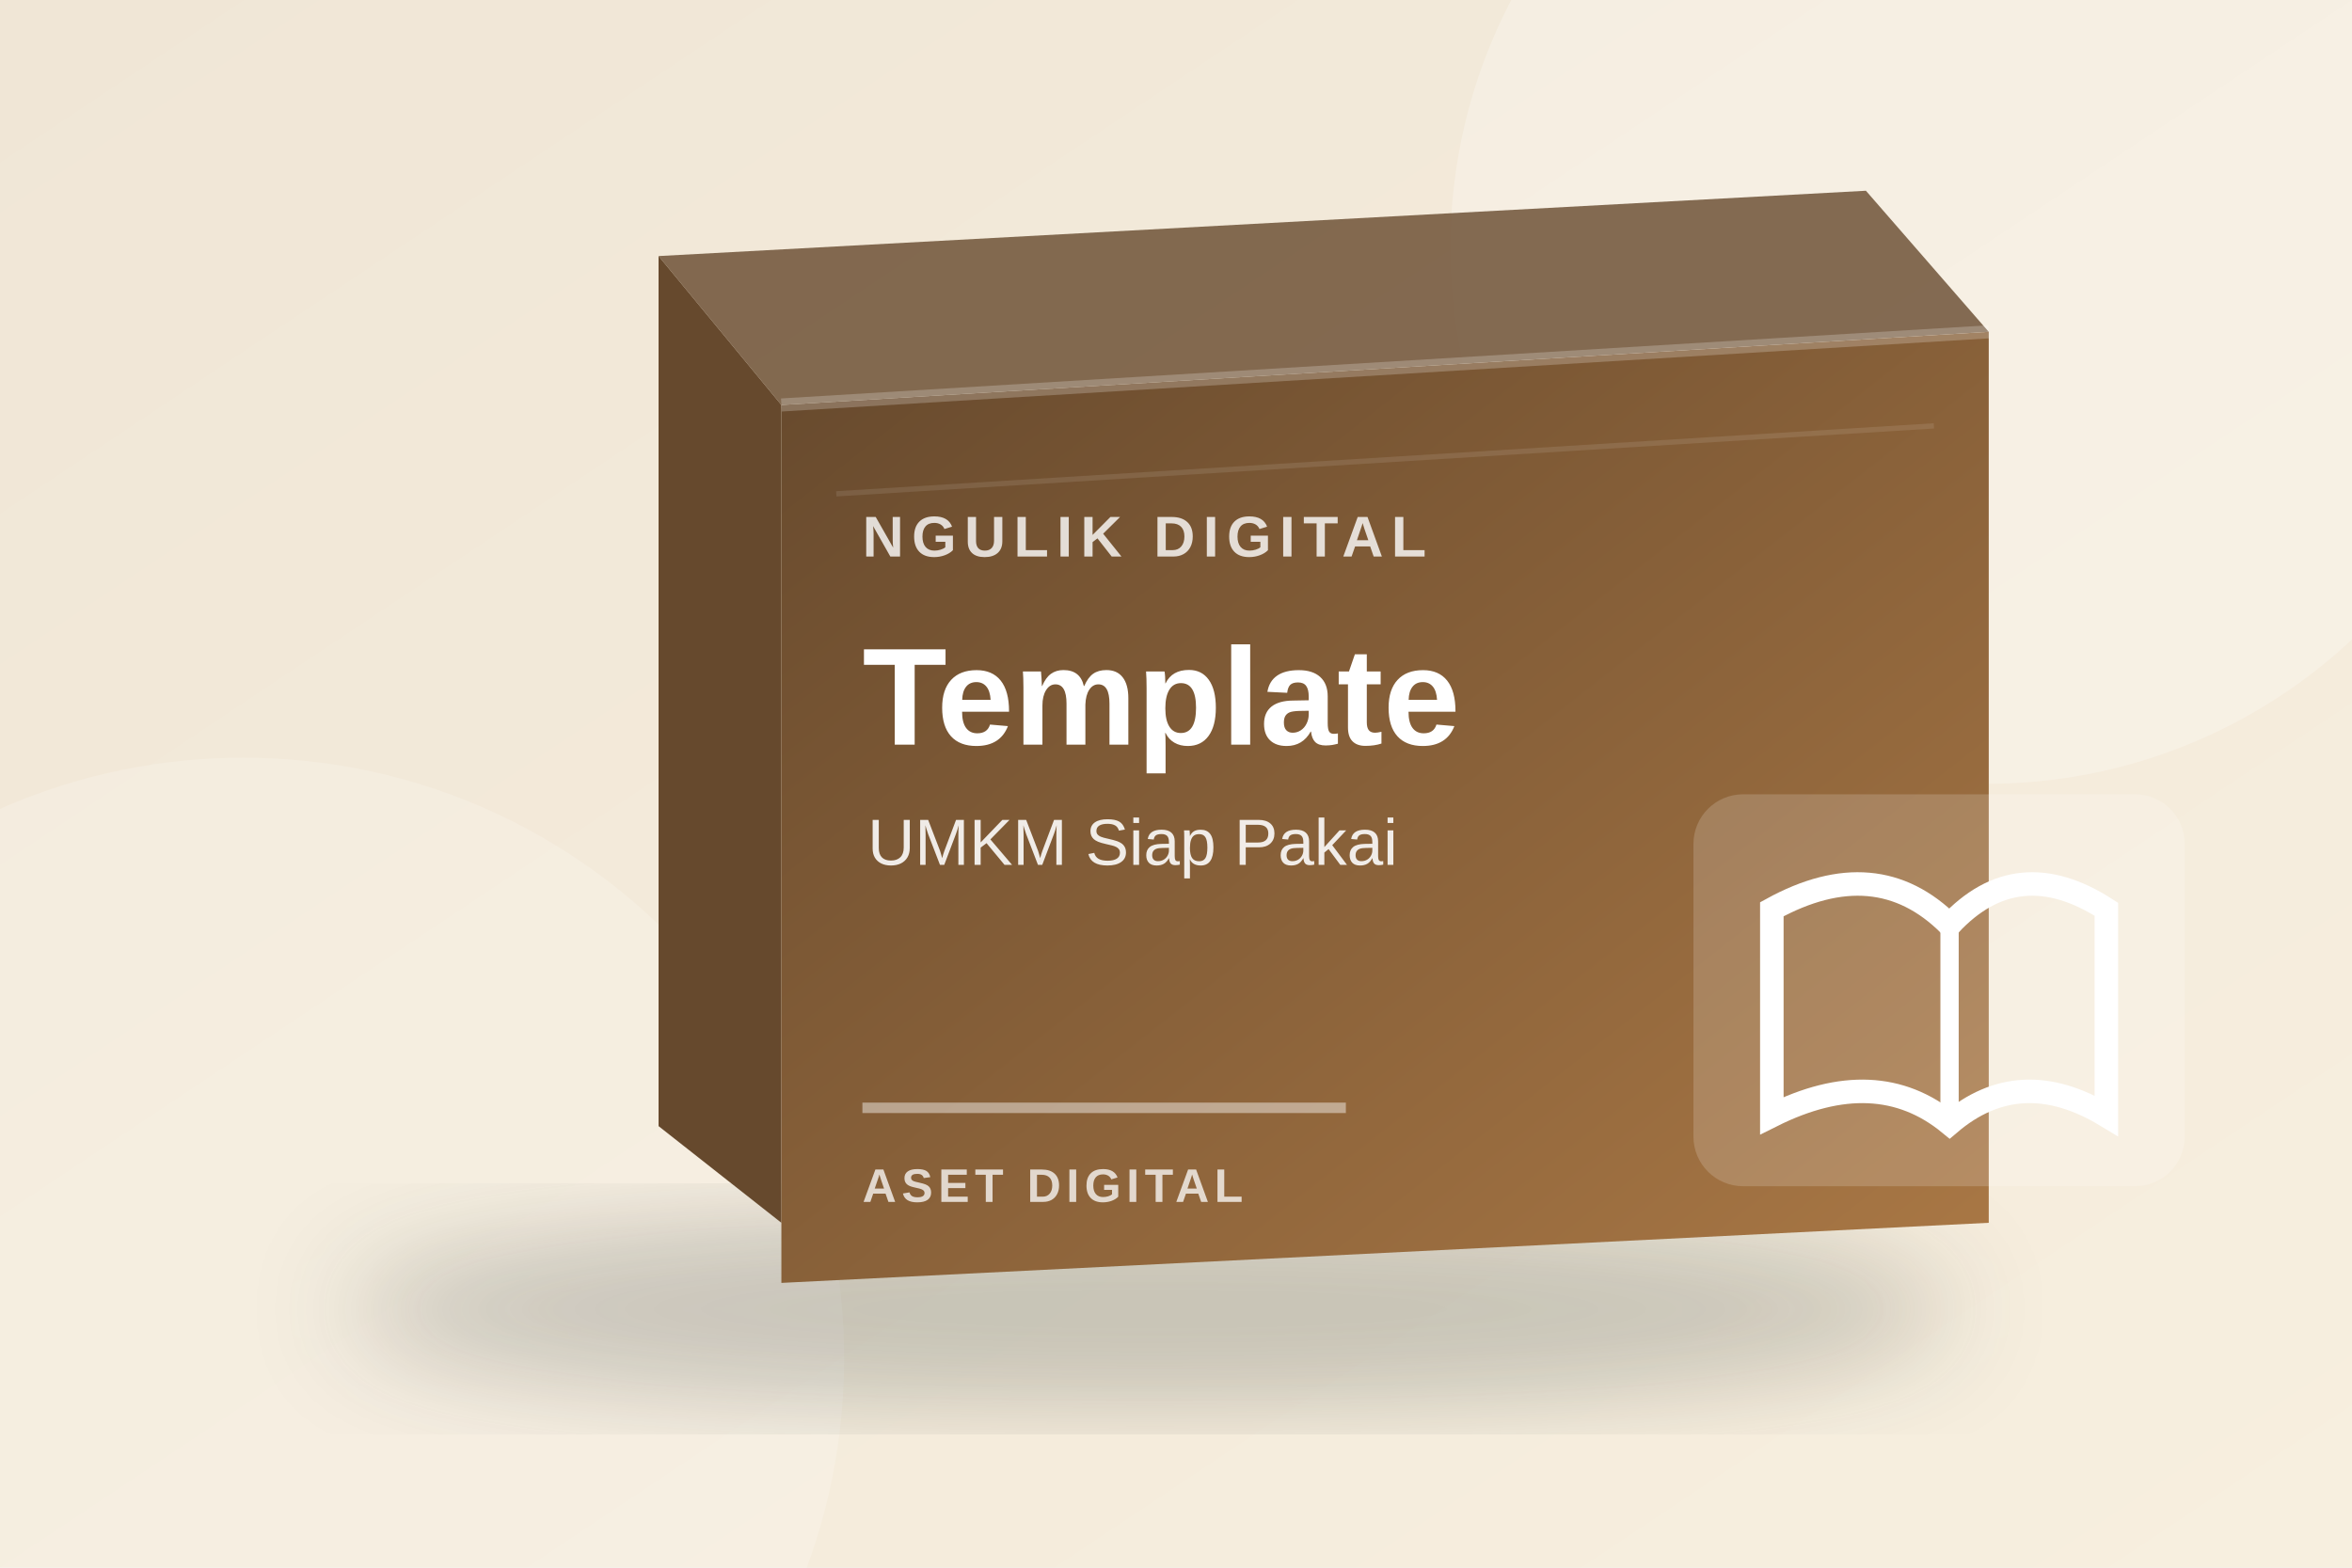
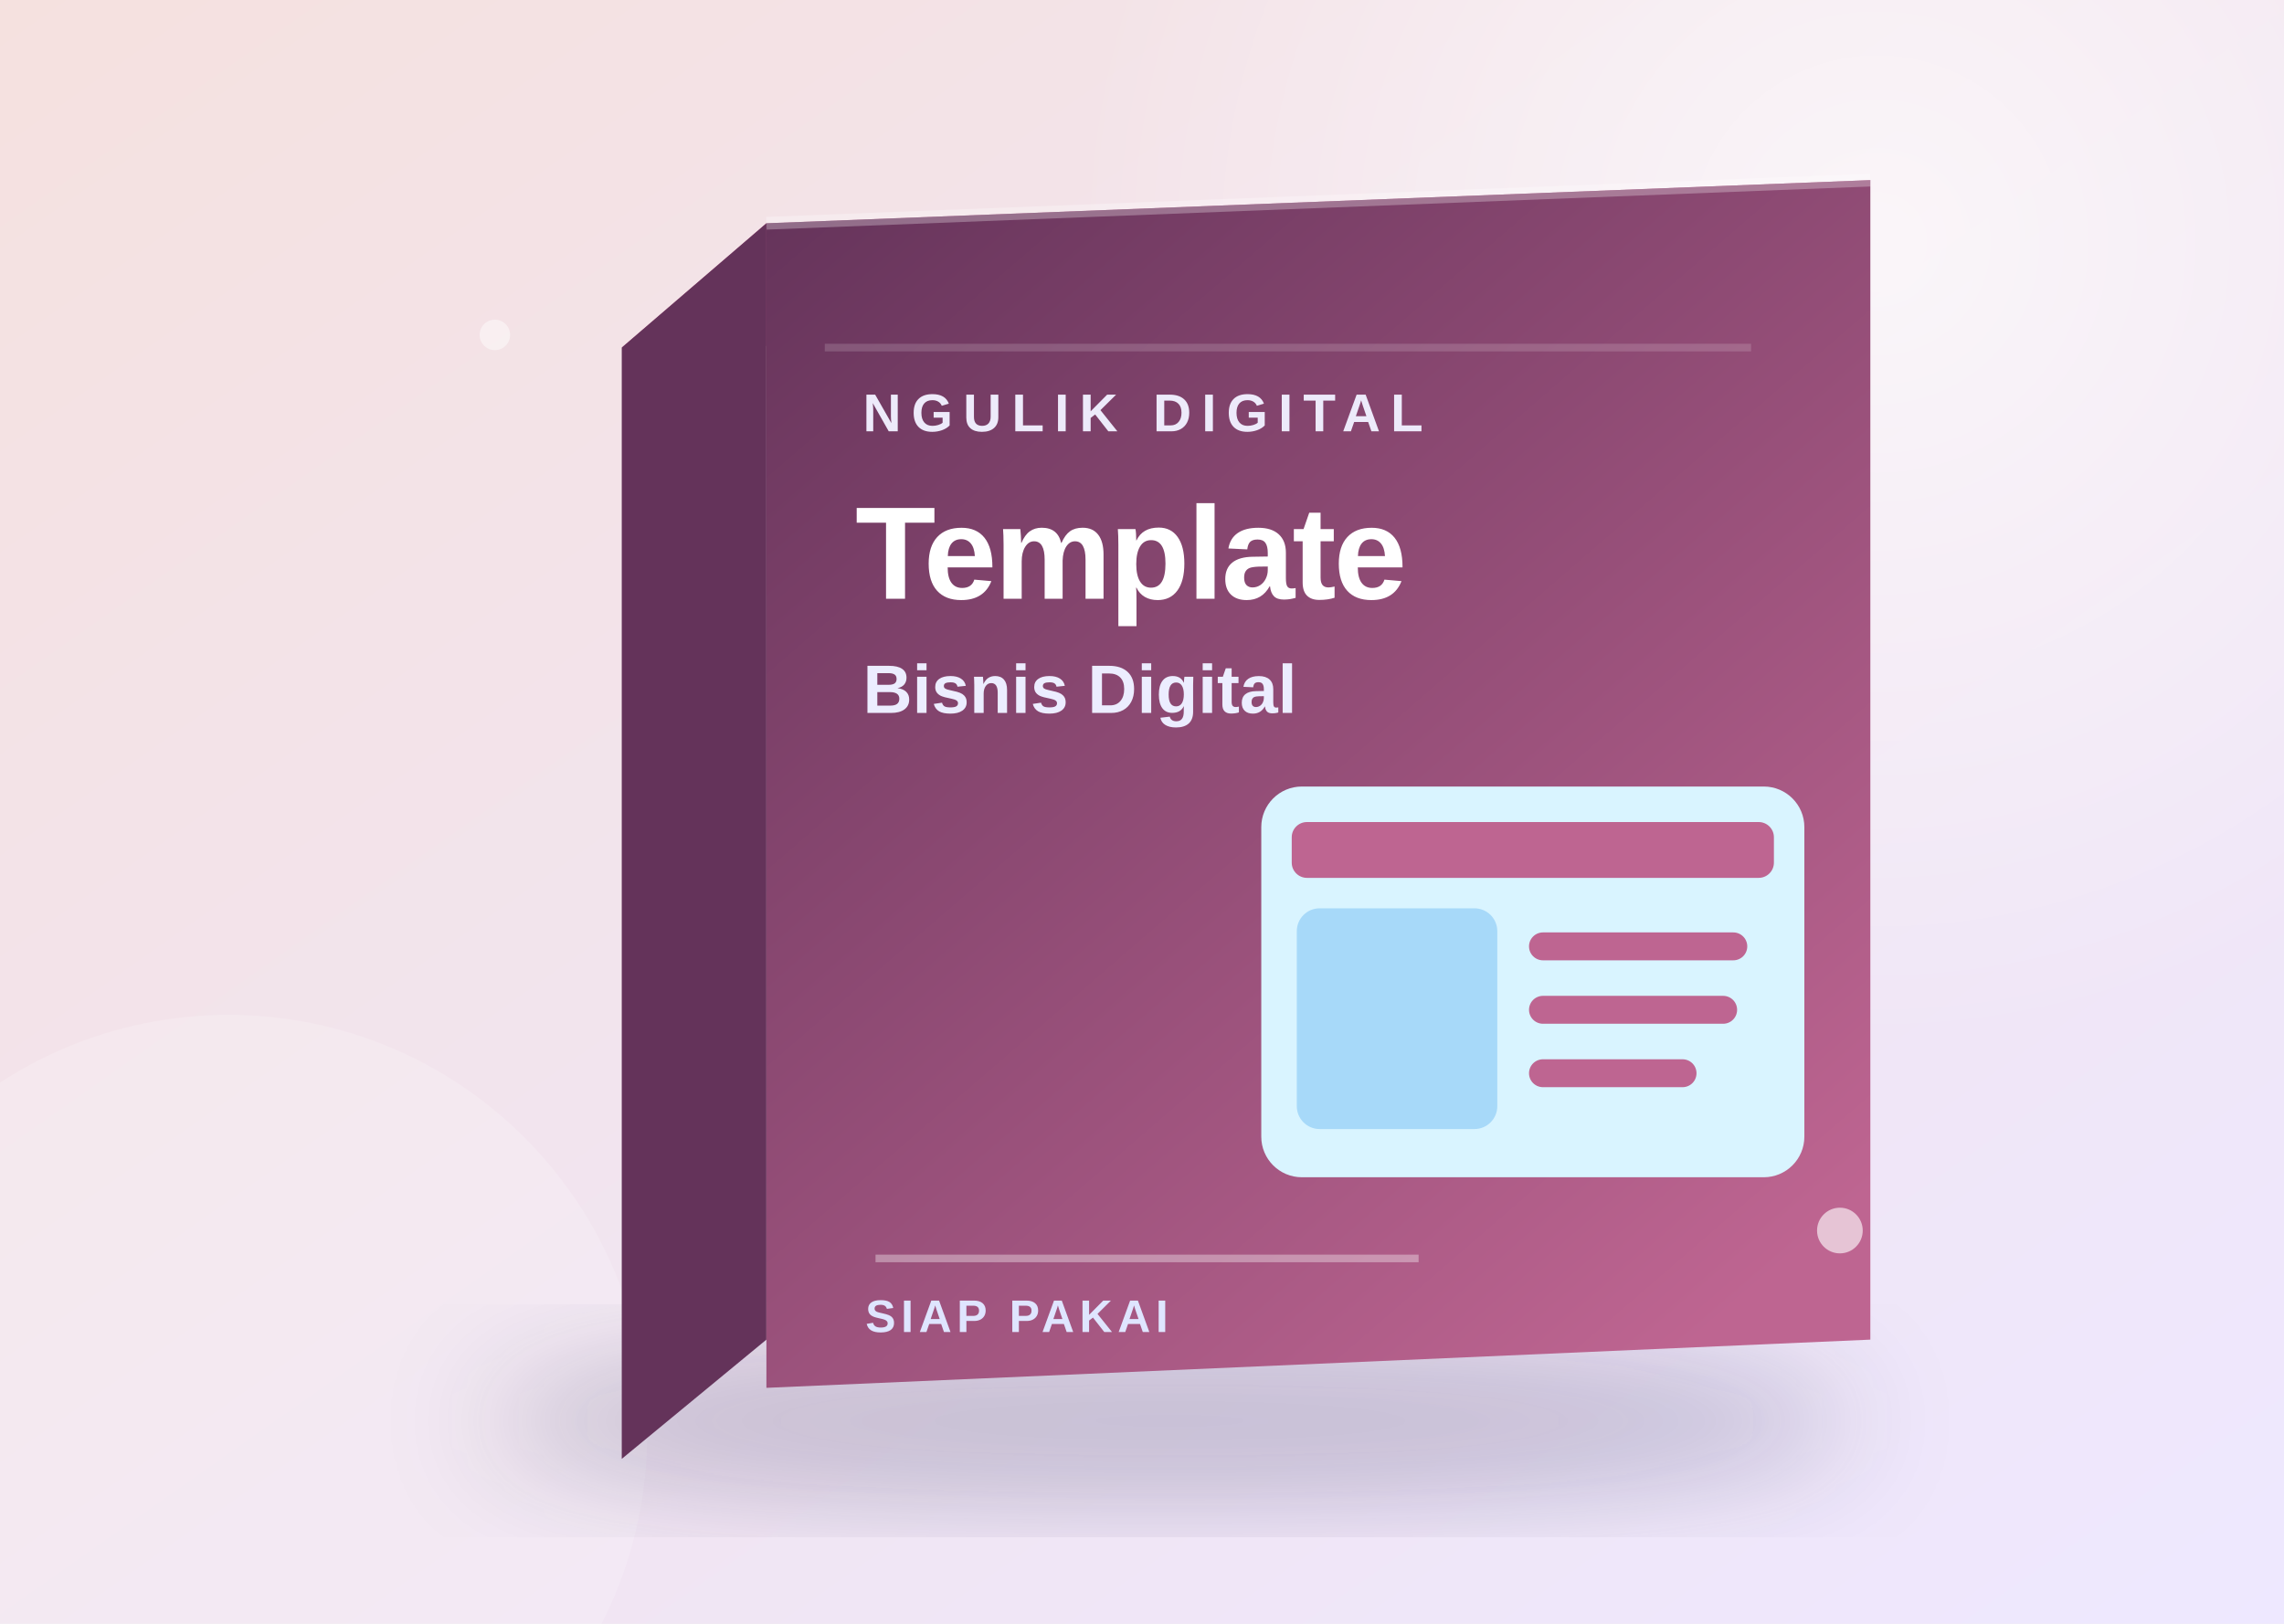
- <svg xmlns="http://www.w3.org/2000/svg" viewBox="0 0 900 600" role="img" aria-label="Ilustrasi Template">
+ <svg xmlns="http://www.w3.org/2000/svg" viewBox="0 0 900 640" aria-label="Template - Bisnis Digital" role="img">
  <defs>
-     <linearGradient id="bg" x2="1" y2="1">
-       <stop stop-color="#f0e6d6" />
-       <stop offset="1" stop-color="#f7efdf" />
+     <linearGradient id="bg" x1="0" x2="1" y2="1">
+       <stop stop-color="#f5e1df" />
+       <stop offset="1" stop-color="#eee8ff" />
    </linearGradient>
-     <linearGradient id="cover" x2="1" y2="1">
-       <stop stop-color="#66492d" />
-       <stop offset="1" stop-color="#aa7845" />
+     <linearGradient id="box" x1="0" y1="0" x2=".8" y2="1">
+       <stop stop-color="#64335a" />
+       <stop offset="1" stop-color="#be6591" />
    </linearGradient>
-     <filter id="s">
-       <feGaussianBlur stdDeviation="20" />
+     <radialGradient id="glow">
+       <stop stop-color="#fff" stop-opacity=".65" />
+       <stop offset="1" stop-color="#fff" stop-opacity="0" />
+     </radialGradient>
+     <filter id="shadow">
+       <feGaussianBlur stdDeviation="22" />
    </filter>
  </defs>
-   <rect width="900" height="600" fill="url(#bg)" />
-   <circle cx="760" cy="95" r="205" fill="#ffffff" opacity=".24" />
-   <circle cx="93" cy="520" r="230" fill="#ffffff" opacity=".17" />
-   <ellipse cx="440" cy="501" rx="308" ry="40" fill="#28312e" opacity=".22" filter="url(#s)" />
-   <g transform="translate(140 70)">
-     <path d="M112 28 L574 3 L621 57 L159 85Z" fill="#66492d" opacity=".8" />
-     <path d="M112 28 L159 85 V398 L112 361Z" fill="#66492d" />
-     <path d="M159 85 L621 57 V398 L159 421Z" fill="url(#cover)" />
-     <path d="M159 85 L621 57" fill="none" stroke="#fff" stroke-opacity=".22" stroke-width="5" />
-     <path d="M180 119 L600 93" stroke="#fff" stroke-opacity=".1" stroke-width="2" />
-     <text x="190" y="143" font-size="22" fill="#fff" opacity=".8" font-family="Arial,sans-serif" font-weight="700" letter-spacing="3">NGULIK DIGITAL</text>
-     <text x="190" y="215" font-size="53" fill="#fff" font-family="Arial,sans-serif" font-weight="800">Template</text>
-     <text x="192" y="261" font-size="25" fill="#fff" opacity=".88" font-family="Arial,sans-serif" font-weight="500">UMKM Siap Pakai</text>
-     <path d="M190 354 H375" stroke="#fff" stroke-opacity=".44" stroke-width="4" />
-     <text x="190" y="390" font-size="18" fill="#fff" opacity=".75" font-family="Arial,sans-serif" font-weight="700" letter-spacing="2">ASET DIGITAL</text>
-     <g transform="translate(508 234)">
-       <rect width="188" height="150" rx="19" fill="#ffffff" opacity=".17" />
-       <path d="M30 44 Q70 22 98 50 Q124 22 158 44 V123 Q125 103 98 126 Q70 103 30 123Z" fill="none" stroke="white" stroke-width="9" />
-       <path d="M98 50 V126" stroke="white" stroke-width="7" />
-     </g>
+   <rect width="900" height="640" fill="url(#bg)" />
+   <circle cx="740" cy="95" r="320" fill="url(#glow)" />
+   <circle cx="90" cy="565" r="165" fill="#fff" opacity=".17" />
+   <ellipse cx="461" cy="560" rx="270" ry="38" fill="#202052" opacity=".20" filter="url(#shadow)" />
+   <g transform="translate(125 70)">
+     <path d="M120 67L177 18L612 1L565 62Z" fill="#be6591" />
+     <path d="M120 67L177 18V458L120 505Z" fill="#64335a" />
+     <path d="M177 18L612 1V458L177 477Z" fill="url(#box)" />
+     <path d="M177 18L612 1" fill="none" stroke="#fff" stroke-opacity=".28" stroke-width="5" />
+     <path d="M200 67H565" fill="none" stroke="#fff" stroke-opacity=".16" stroke-width="3" />
+     <text x="215" y="100" font-family="Arial,sans-serif" font-size="21" font-weight="700" letter-spacing="4" fill="#edeafa">NGULIK DIGITAL</text>
+     <text x="212" y="166" font-family="Arial,sans-serif" font-size="52" font-weight="800" letter-spacing="-1" fill="#fff">Template</text>
+     <text x="215" y="211" font-family="Arial,sans-serif" font-size="27" font-weight="600" fill="#ecedff">Bisnis Digital</text>
+     <path d="M220 426H434" stroke="#fff" stroke-opacity=".35" stroke-width="3" />
+     <text x="216" y="455" font-family="Arial,sans-serif" font-size="18" font-weight="700" letter-spacing="2" fill="#dfe5ff">SIAP PAKAI</text>
+     <rect x="372" y="240" width="214" height="154" rx="16" fill="#d9f4ff" />
+     <rect x="384" y="254" width="190" height="22" rx="6" fill="#be6591" />
+     <rect x="386" y="288" width="79" height="87" rx="9" fill="#a7d9f9" />
+     <path d="M483 303H558M483 328H554M483 353H538" stroke="#be6591" stroke-width="11" stroke-linecap="round" />
  </g>
+   <circle cx="725" cy="485" r="9" fill="#fff" opacity=".62" />
+   <circle cx="195" cy="132" r="6" fill="#fff" opacity=".45" />
</svg>
